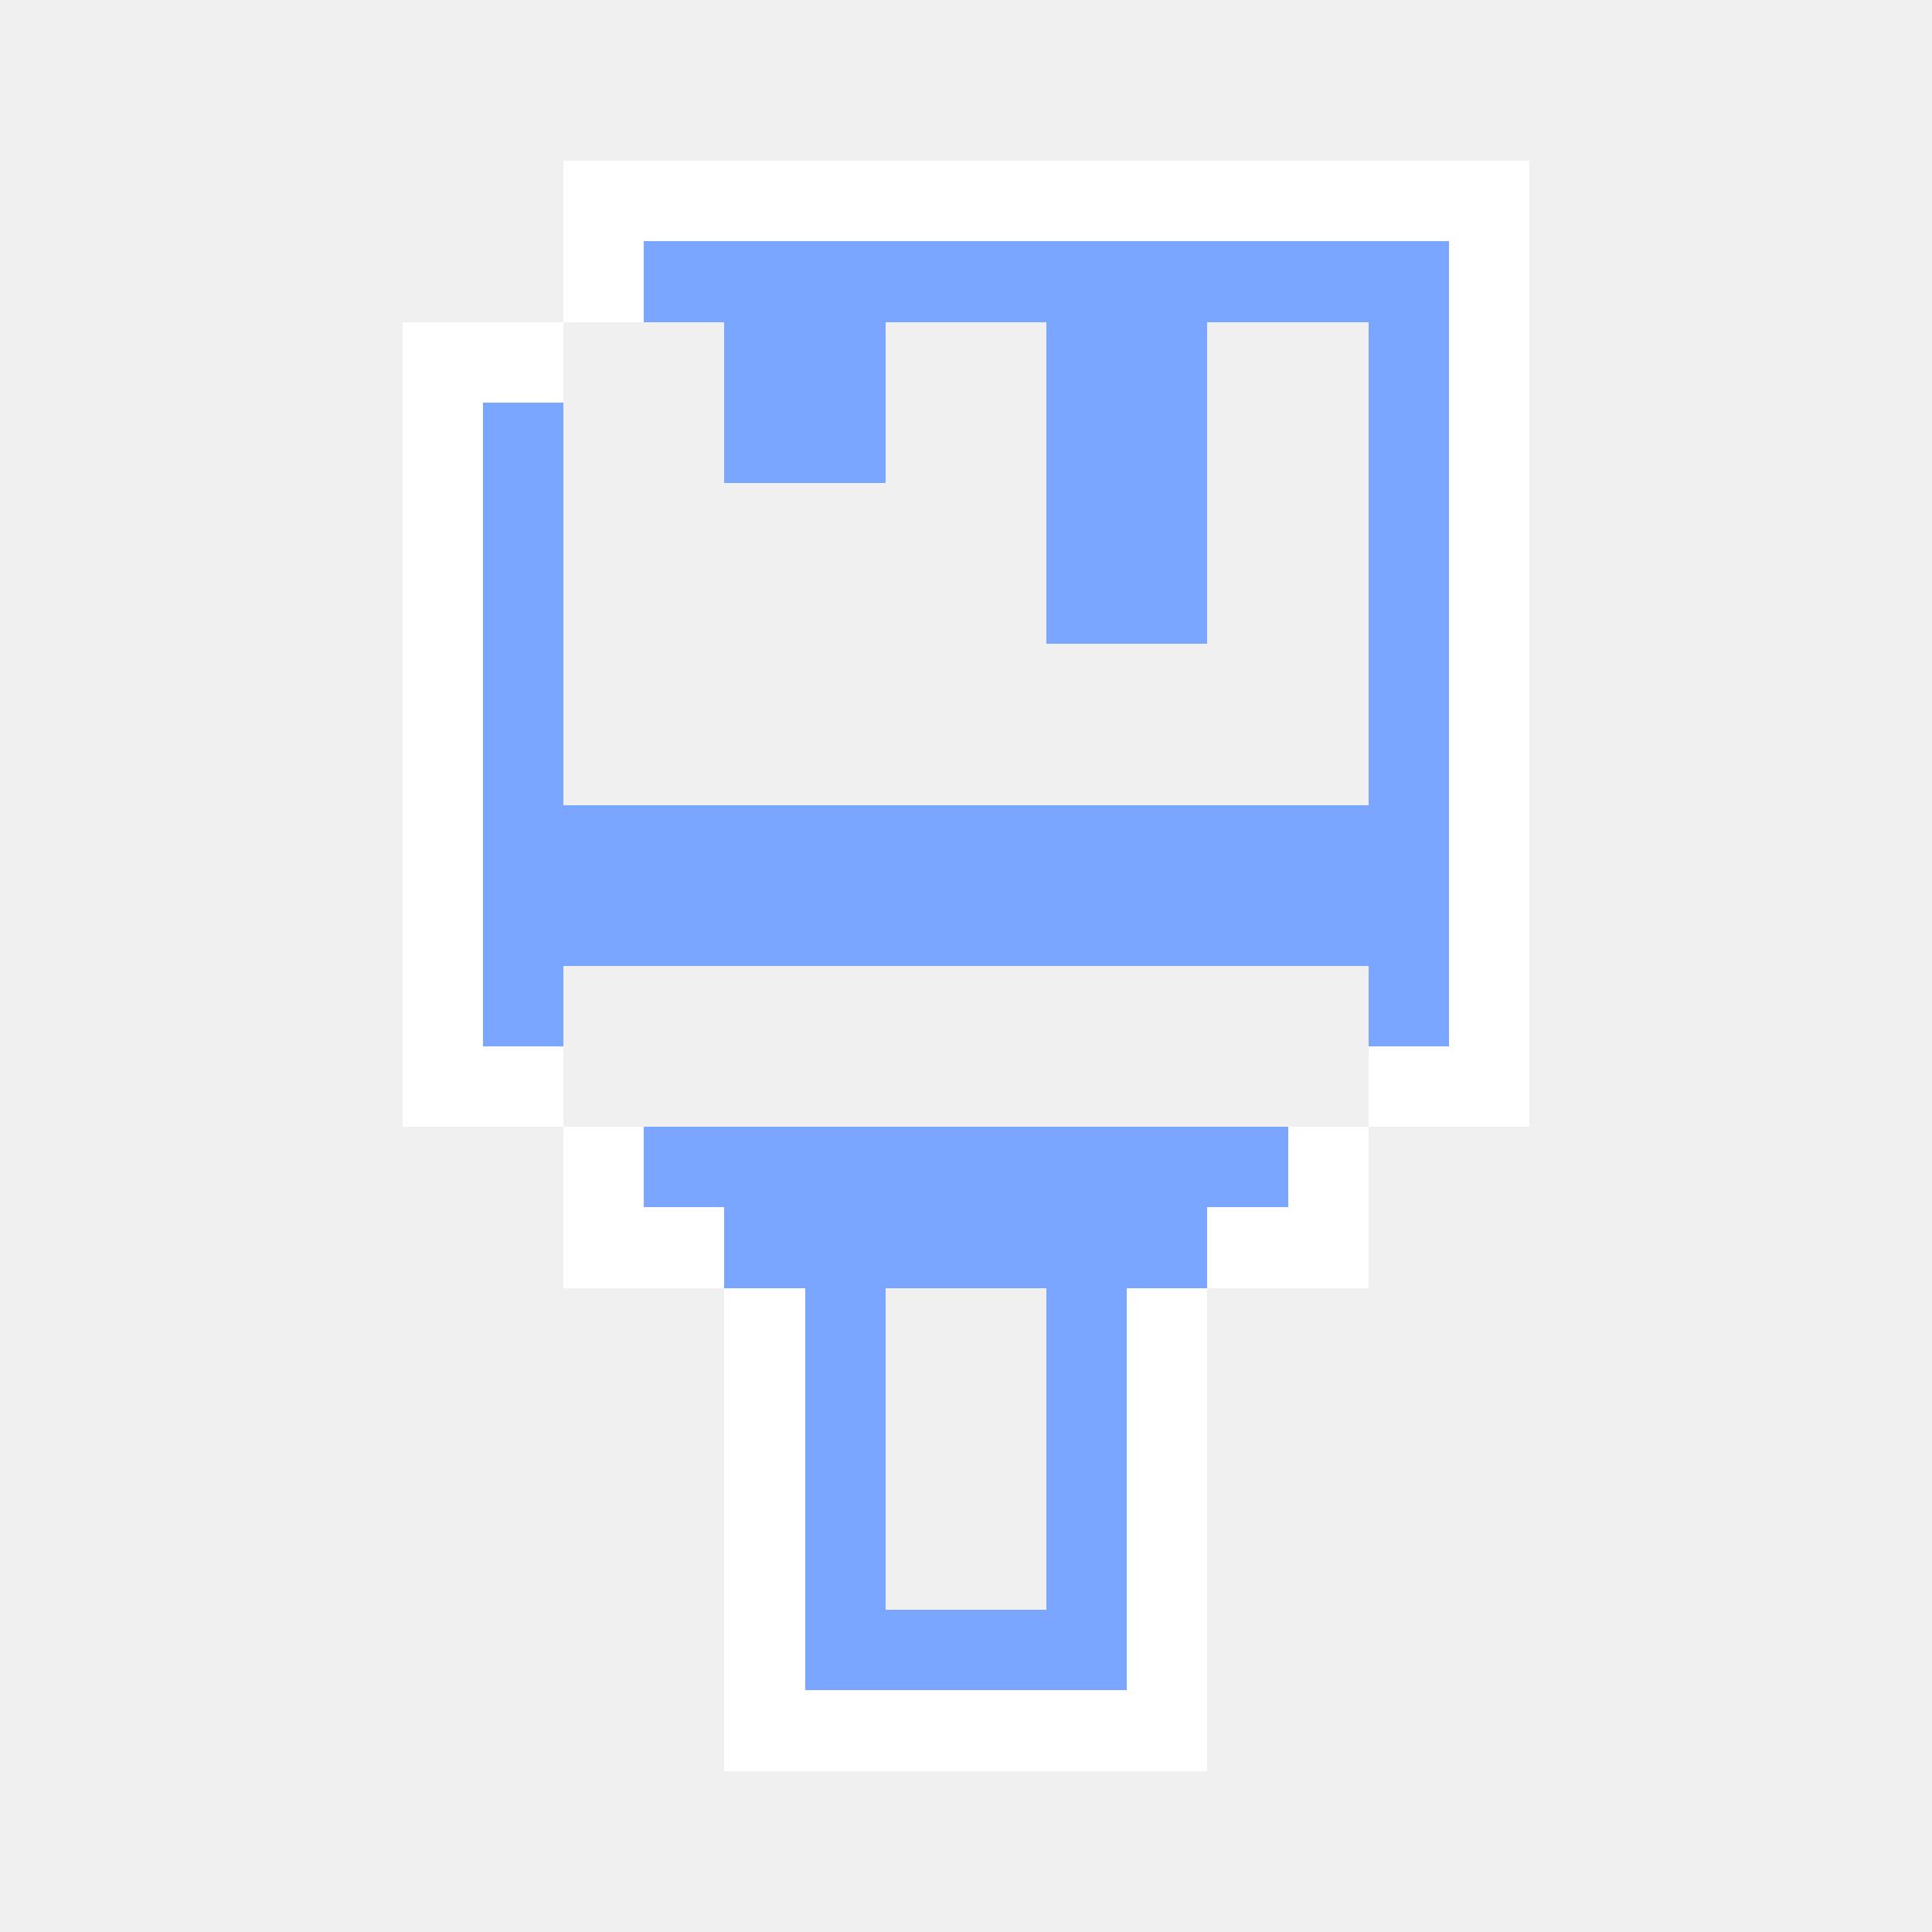
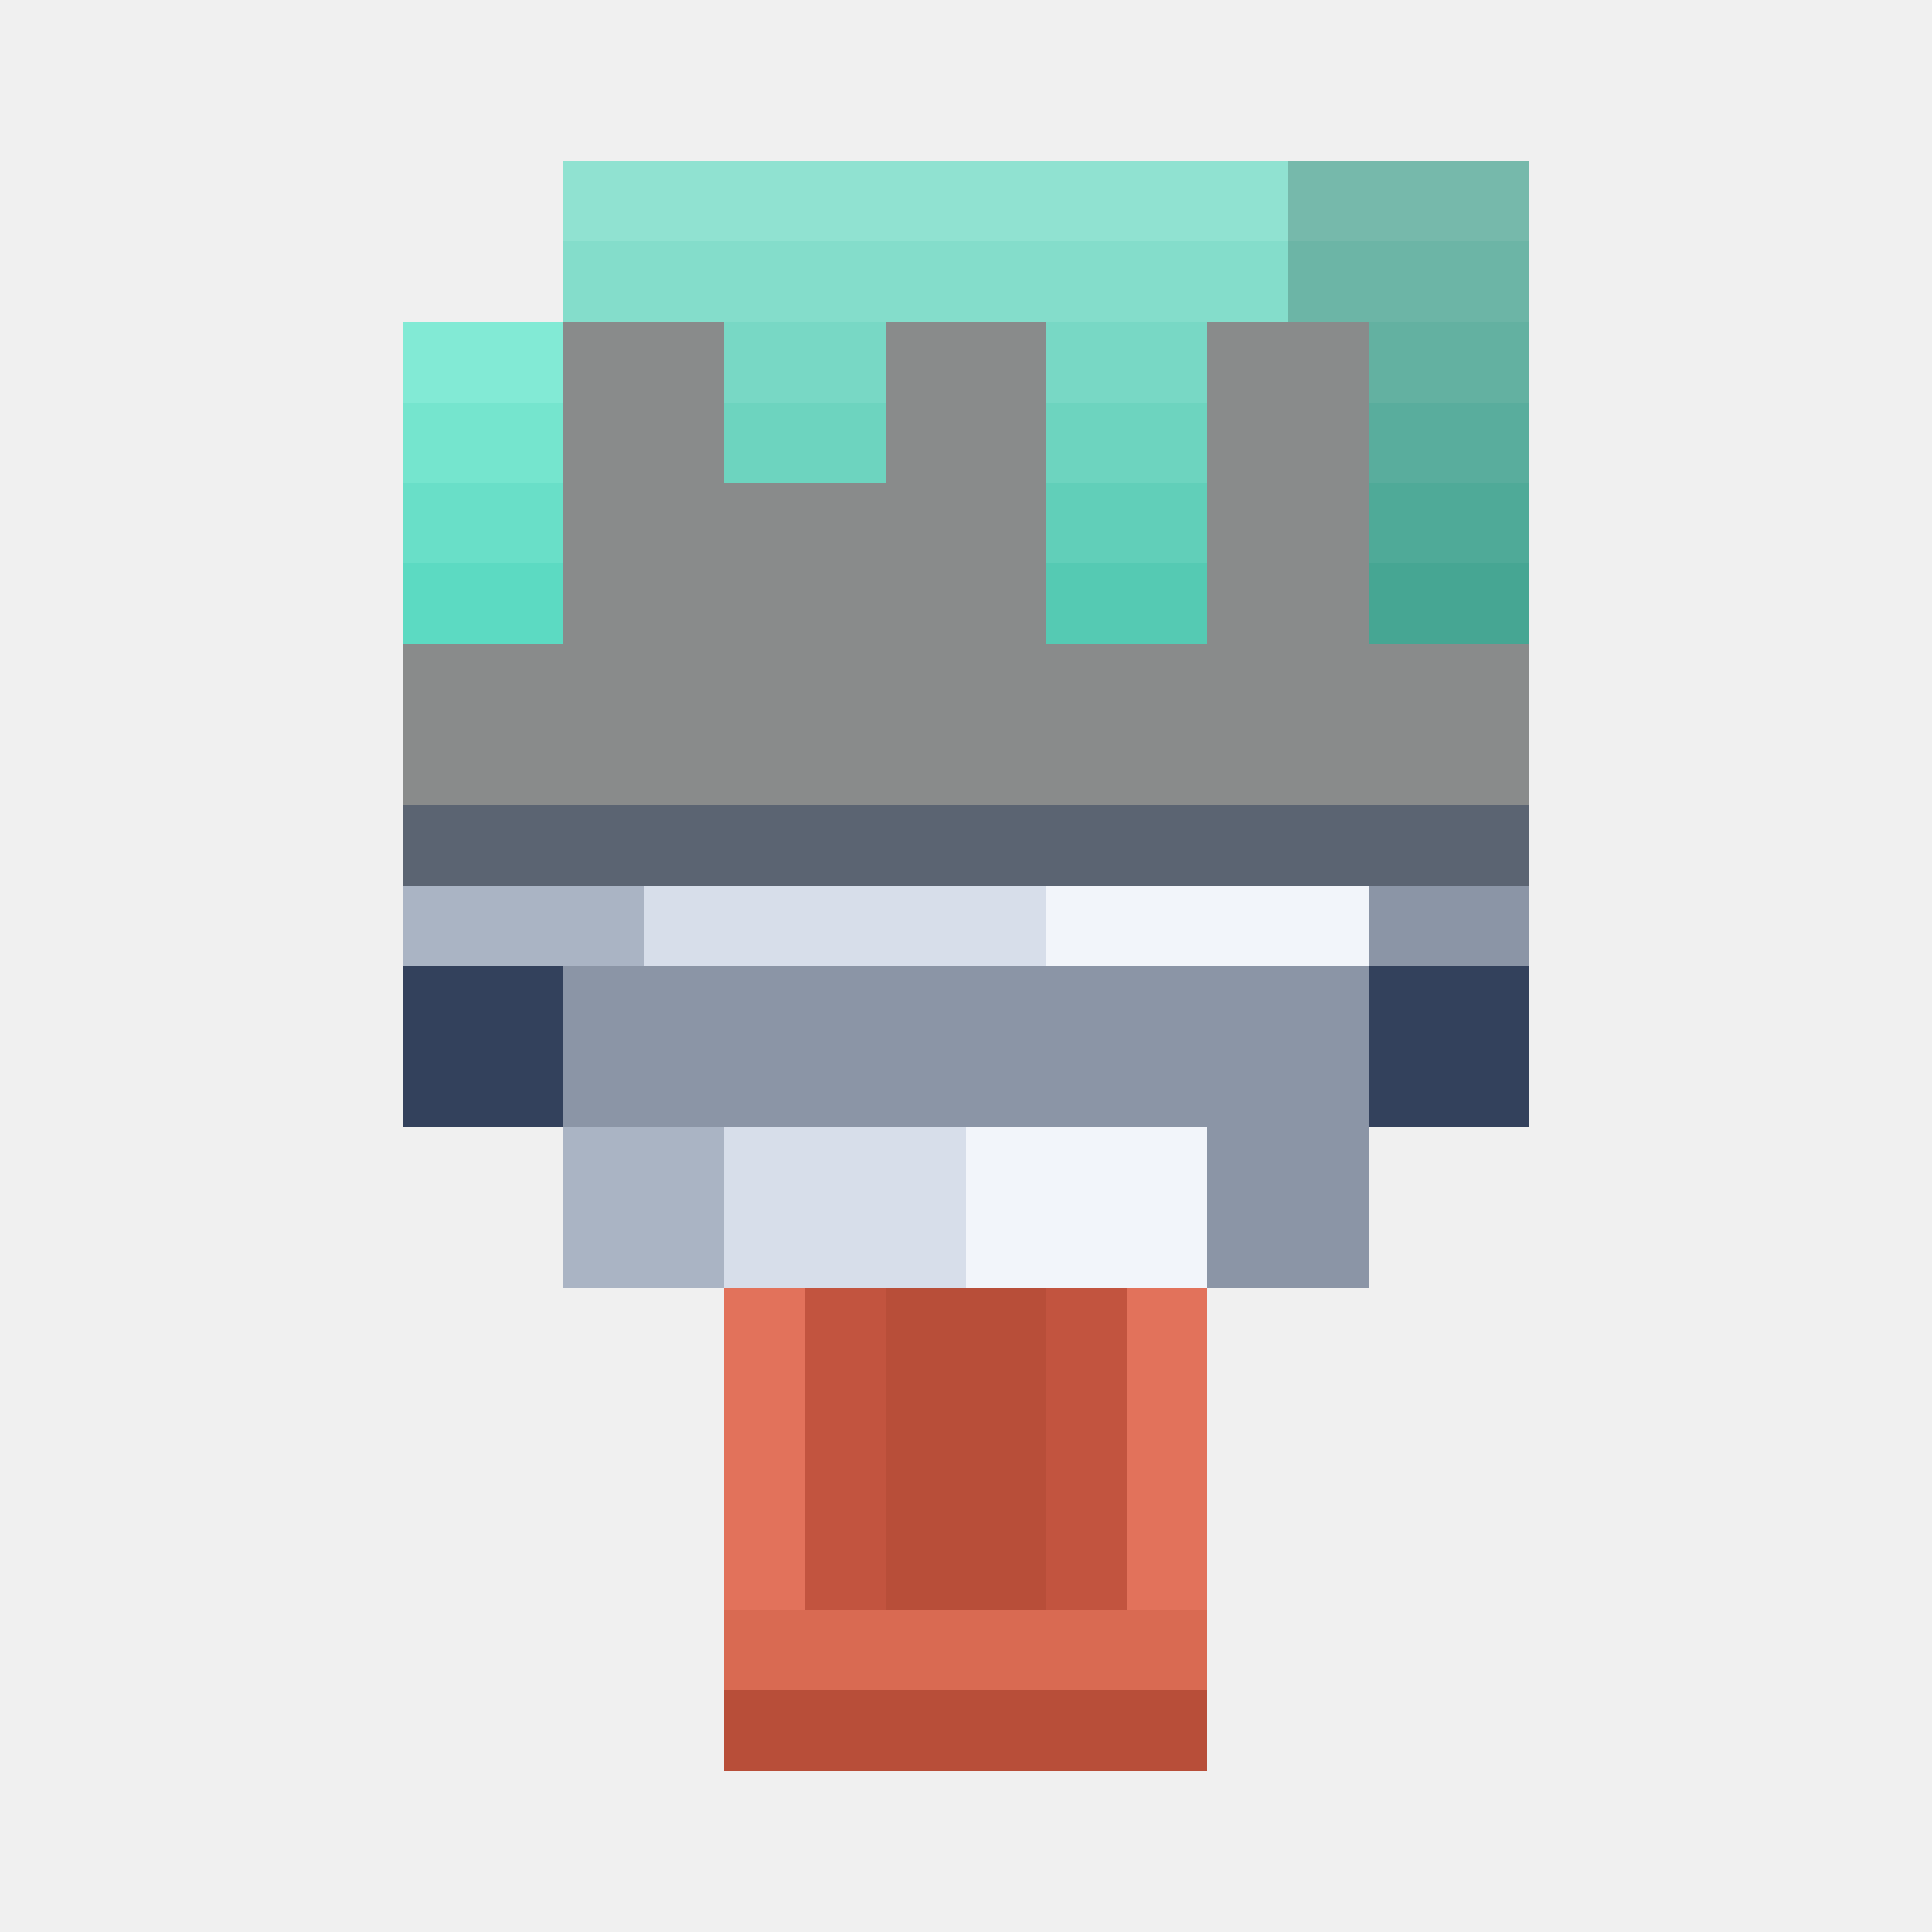
<svg xmlns="http://www.w3.org/2000/svg" width="24" height="24" viewBox="0 0 24 24" shape-rendering="crispEdges">
-   <path fill="#ffffff" d="M7 2h12v1h-12zM7 3h12v1h-12zM5 4h2v1h-2zM9 4h2v1h-2zM13 4h2v1h-2zM17 4h2v1h-2zM5 5h2v1h-2zM9 5h2v1h-2zM13 5h2v1h-2zM17 5h2v1h-2zM5 6h2v1h-2zM13 6h2v1h-2zM17 6h2v1h-2zM5 7h2v1h-2zM13 7h2v1h-2zM17 7h2v1h-2zM5 8h2v1h-2zM17 8h2v1h-2zM5 9h2v1h-2zM17 9h2v1h-2zM5 10h14v1h-14zM5 11h14v1h-14zM5 12h2v1h-2zM17 12h2v1h-2zM5 13h2v1h-2zM17 13h2v1h-2zM7 14h10v1h-10zM7 15h10v1h-10zM9 16h2v1h-2zM13 16h2v1h-2zM9 17h2v1h-2zM13 17h2v1h-2zM9 18h2v1h-2zM13 18h2v1h-2zM9 19h2v1h-2zM13 19h2v1h-2zM9 20h6v1h-6zM9 21h6v1h-6z" />
-   <path fill="#7aa6ff" d="M8 3h10v1h-10zM9 4h2v1h-2zM13 4h2v1h-2zM17 4h1v1h-1zM6 5h1v1h-1zM9 5h2v1h-2zM13 5h2v1h-2zM17 5h1v1h-1zM6 6h1v1h-1zM13 6h2v1h-2zM17 6h1v1h-1zM6 7h1v1h-1zM13 7h2v1h-2zM17 7h1v1h-1zM6 8h1v1h-1zM17 8h1v1h-1zM6 9h1v1h-1zM17 9h1v1h-1zM6 10h12v1h-12zM6 11h12v1h-12zM6 12h1v1h-1zM17 12h1v1h-1zM8 14h8v1h-8zM9 15h6v1h-6zM10 16h1v1h-1zM13 16h1v1h-1zM10 17h1v1h-1zM13 17h1v1h-1zM10 18h1v1h-1zM13 18h1v1h-1zM10 19h1v1h-1zM13 19h1v1h-1zM10 20h4v1h-4z" />
+   <path fill="#90e2d1" d="M7 2h9v1h-9z" />
+   <path fill="#76b9ab" d="M16 2h3v1h-3z" />
+   <path fill="#84ddcb" d="M7 3h9v1h-9z" />
+   <path fill="#6cb5a6" d="M16 3h3v1h-3z" />
+   <path fill="#82ead5" d="M5 4h2v1h-2z" />
+   <path fill="#898b8b" d="M7 4h2v1h-2zM11 4h2v1h-2zM15 4h2v1h-2zM7 5h2v1h-2zM11 5h2v1h-2zM15 5h2v1h-2zM7 6h6v1h-6zM15 6h2v1h-2zM7 7h6v1h-6zM15 7h2v1h-2zM5 8h14v1h-14zM5 9h14v1h-14z" />
+   <path fill="#78d8c5" d="M9 4h2v1h-2zM13 4h2v1h-2z" />
+   <path fill="#63b1a1" d="M17 4h2v1h-2z" />
+   <path fill="#75e5ce" d="M5 5h2v1h-2z" />
+   <path fill="#6dd4bf" d="M9 5h2v1h-2zM13 5h2v1h-2z" />
+   <path fill="#59ad9d" d="M17 5h2v1h-2z" />
+   <path fill="#69dfc8" d="M5 6h2v1h-2z" />
+   <path fill="#61cfb9" d="M13 6h2v1h-2z" />
+   <path fill="#4faa98" d="M17 6h2v1h-2z" />
+   <path fill="#5cdac2" d="M5 7h2v1h-2z" />
+   <path fill="#55cab3" d="M13 7h2v1h-2z" />
+   <path fill="#46a693" d="M17 7h2v1h-2z" />
+   <path fill="#5b6472" d="M5 10h14v1h-14z" />
+   <path fill="#aab4c4" d="M5 11h3v1h-3zM7 14h2v1h-2zM7 15h2v1h-2z" />
+   <path fill="#d7deea" d="M8 11h5v1h-5zM9 14h3v1h-3zM9 15h3v1h-3z" />
+   <path fill="#f2f5fa" d="M13 11h4v1h-4zM12 14h3v1h-3zM12 15h3v1h-3z" />
+   <path fill="#8b95a6" d="M17 11h2v1h-2zM7 12h10v1h-10zM7 13h10v1h-10zM15 14h2v1h-2zM15 15h2v1h-2z" />
+   <path fill="#33415c" d="M5 12h2v1h-2zM17 12h2v1h-2zM5 13h2v1h-2zM17 13h2v1h-2z" />
+   <path fill="#e2725b" d="M9 16h1v1h-1zM14 16h1v1h-1zM9 17h1v1h-1zM14 17h1v1h-1zM9 18h1v1h-1zM14 18h1v1h-1zM9 19h1v1h-1zM14 19h1v1h-1z" />
+   <path fill="#c2543f" d="M10 16h1v1h-1zM13 16h1v1h-1zM10 17h1v1h-1zM13 17h1v1h-1zM10 18h1v1h-1zM13 18h1v1h-1zM10 19h1v1h-1zM13 19h1v1h-1z" />
+   <path fill="#b84e39" d="M11 16h2v1h-2zM11 17h2v1h-2zM11 18h2v1h-2zM11 19h2v1h-2zM9 21h6v1h-6z" />
+   <path fill="#d96a52" d="M9 20h6v1h-6z" />
</svg>
